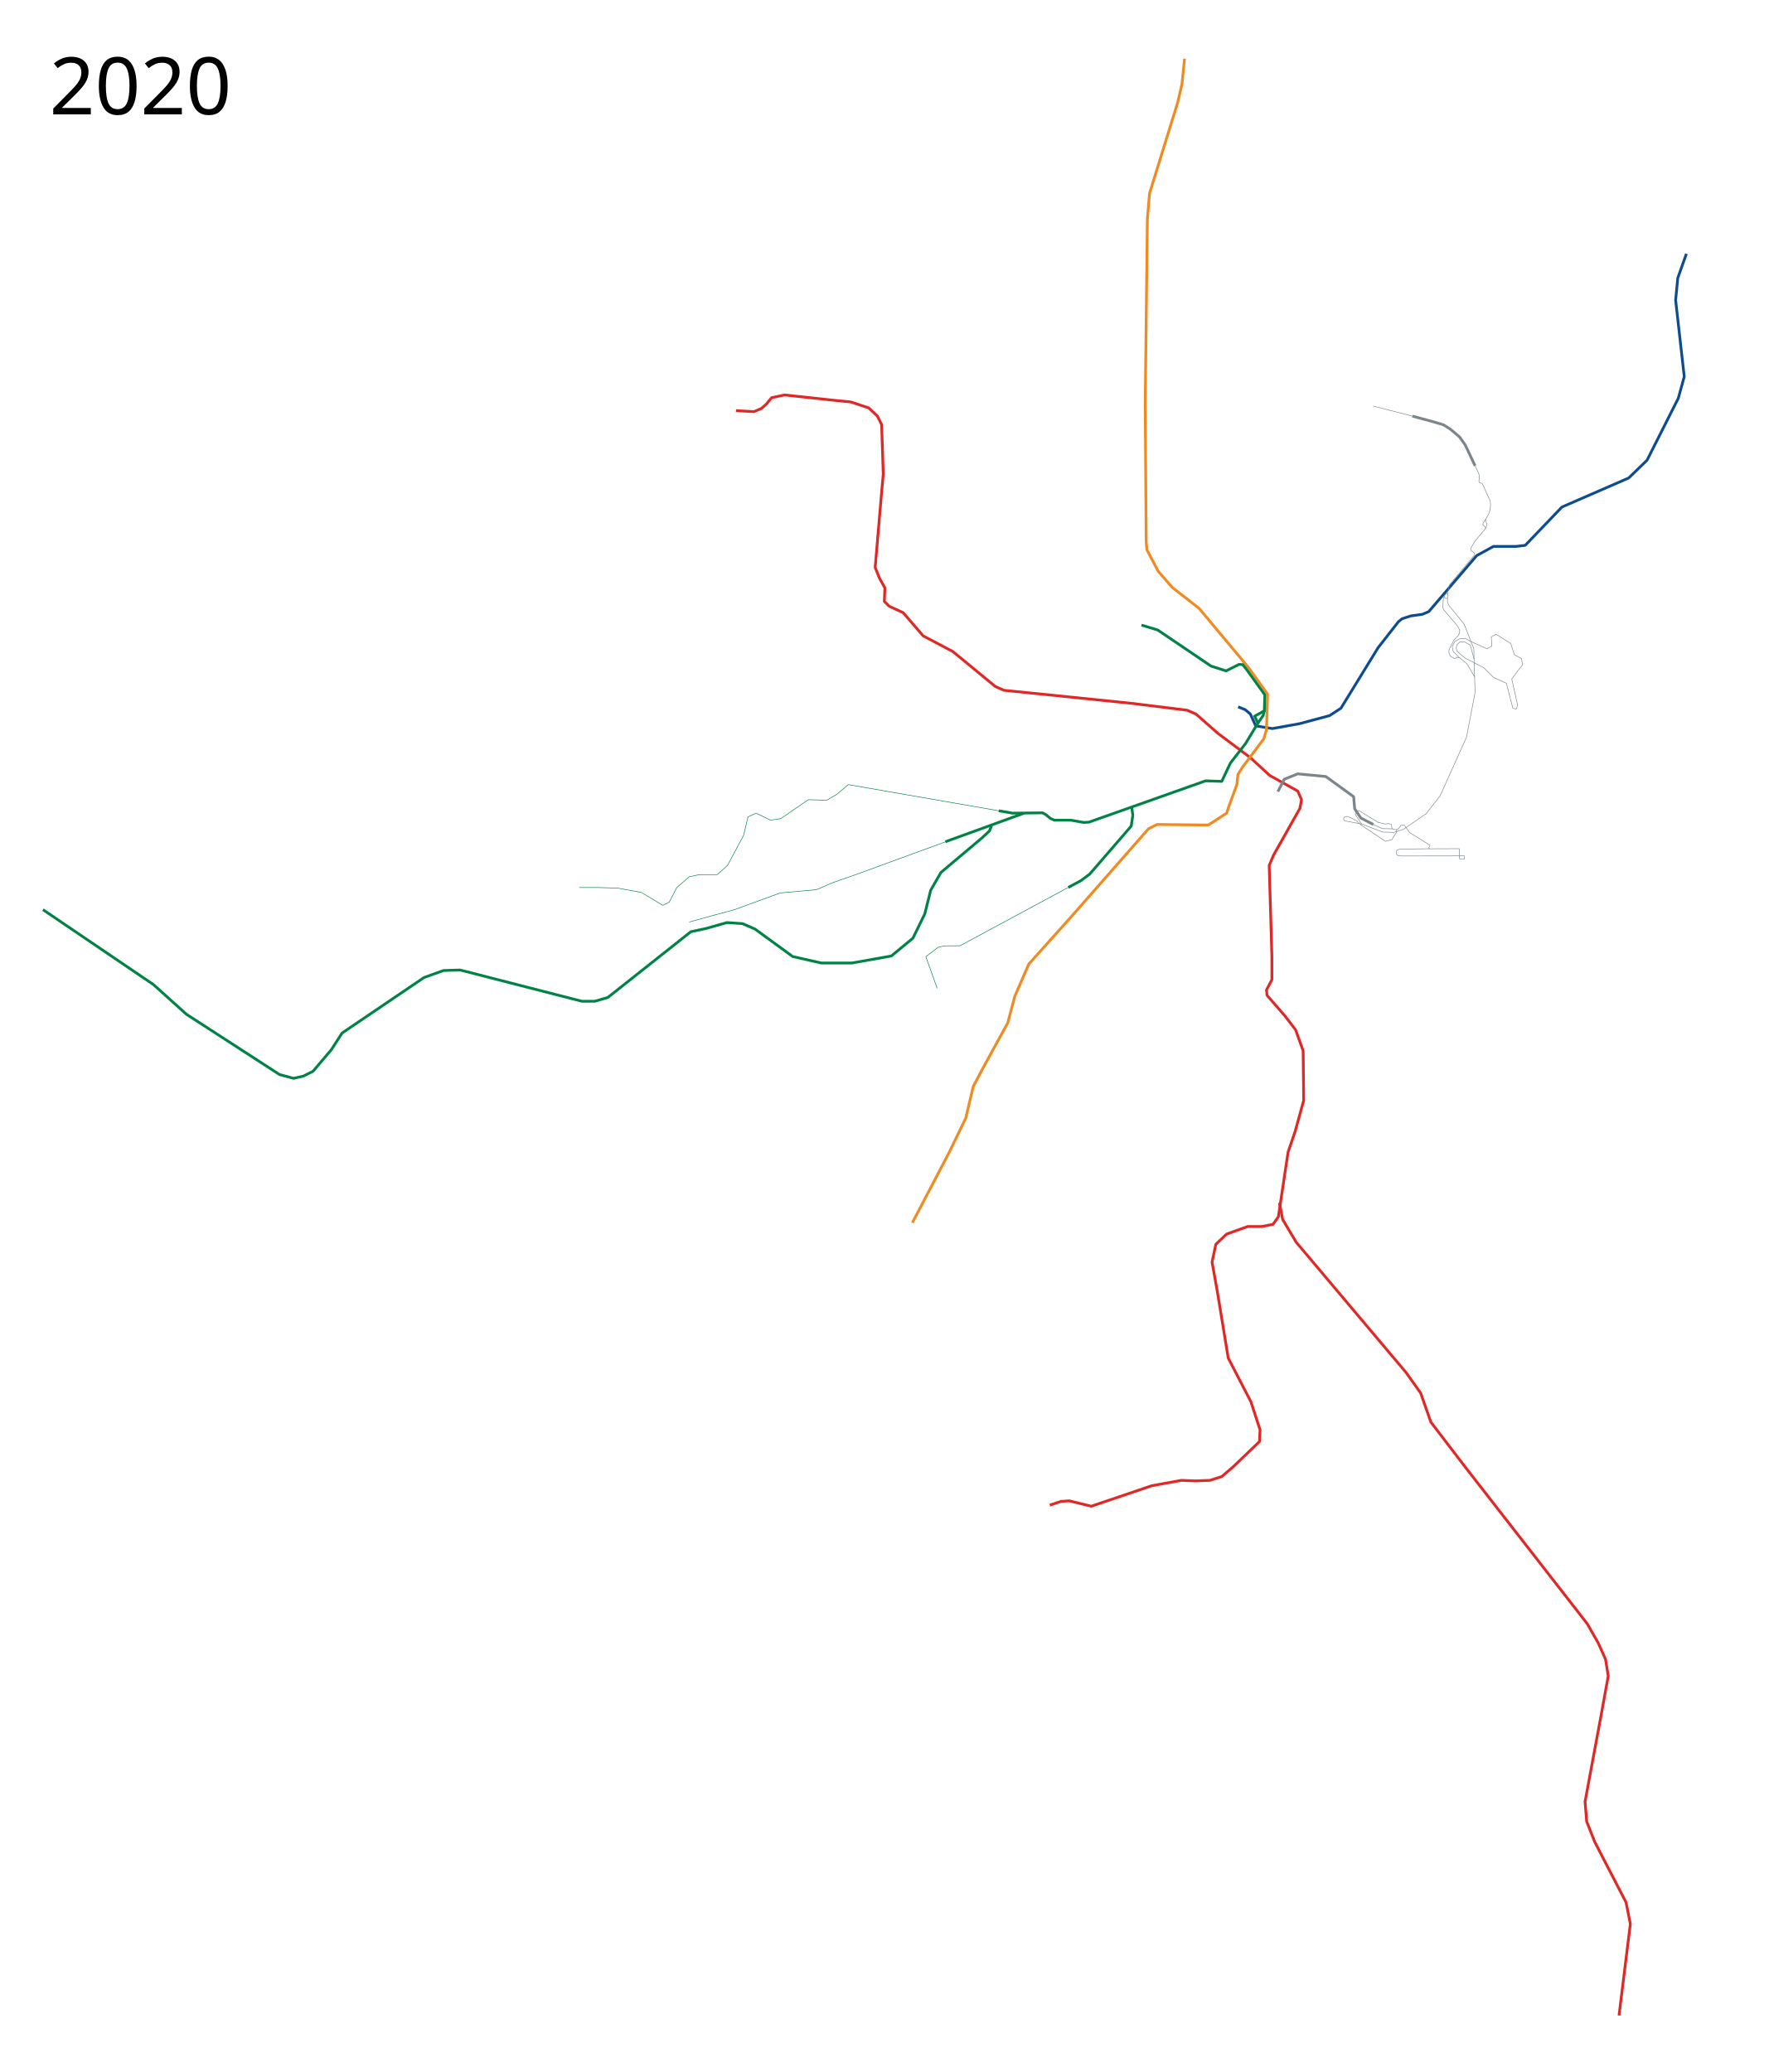
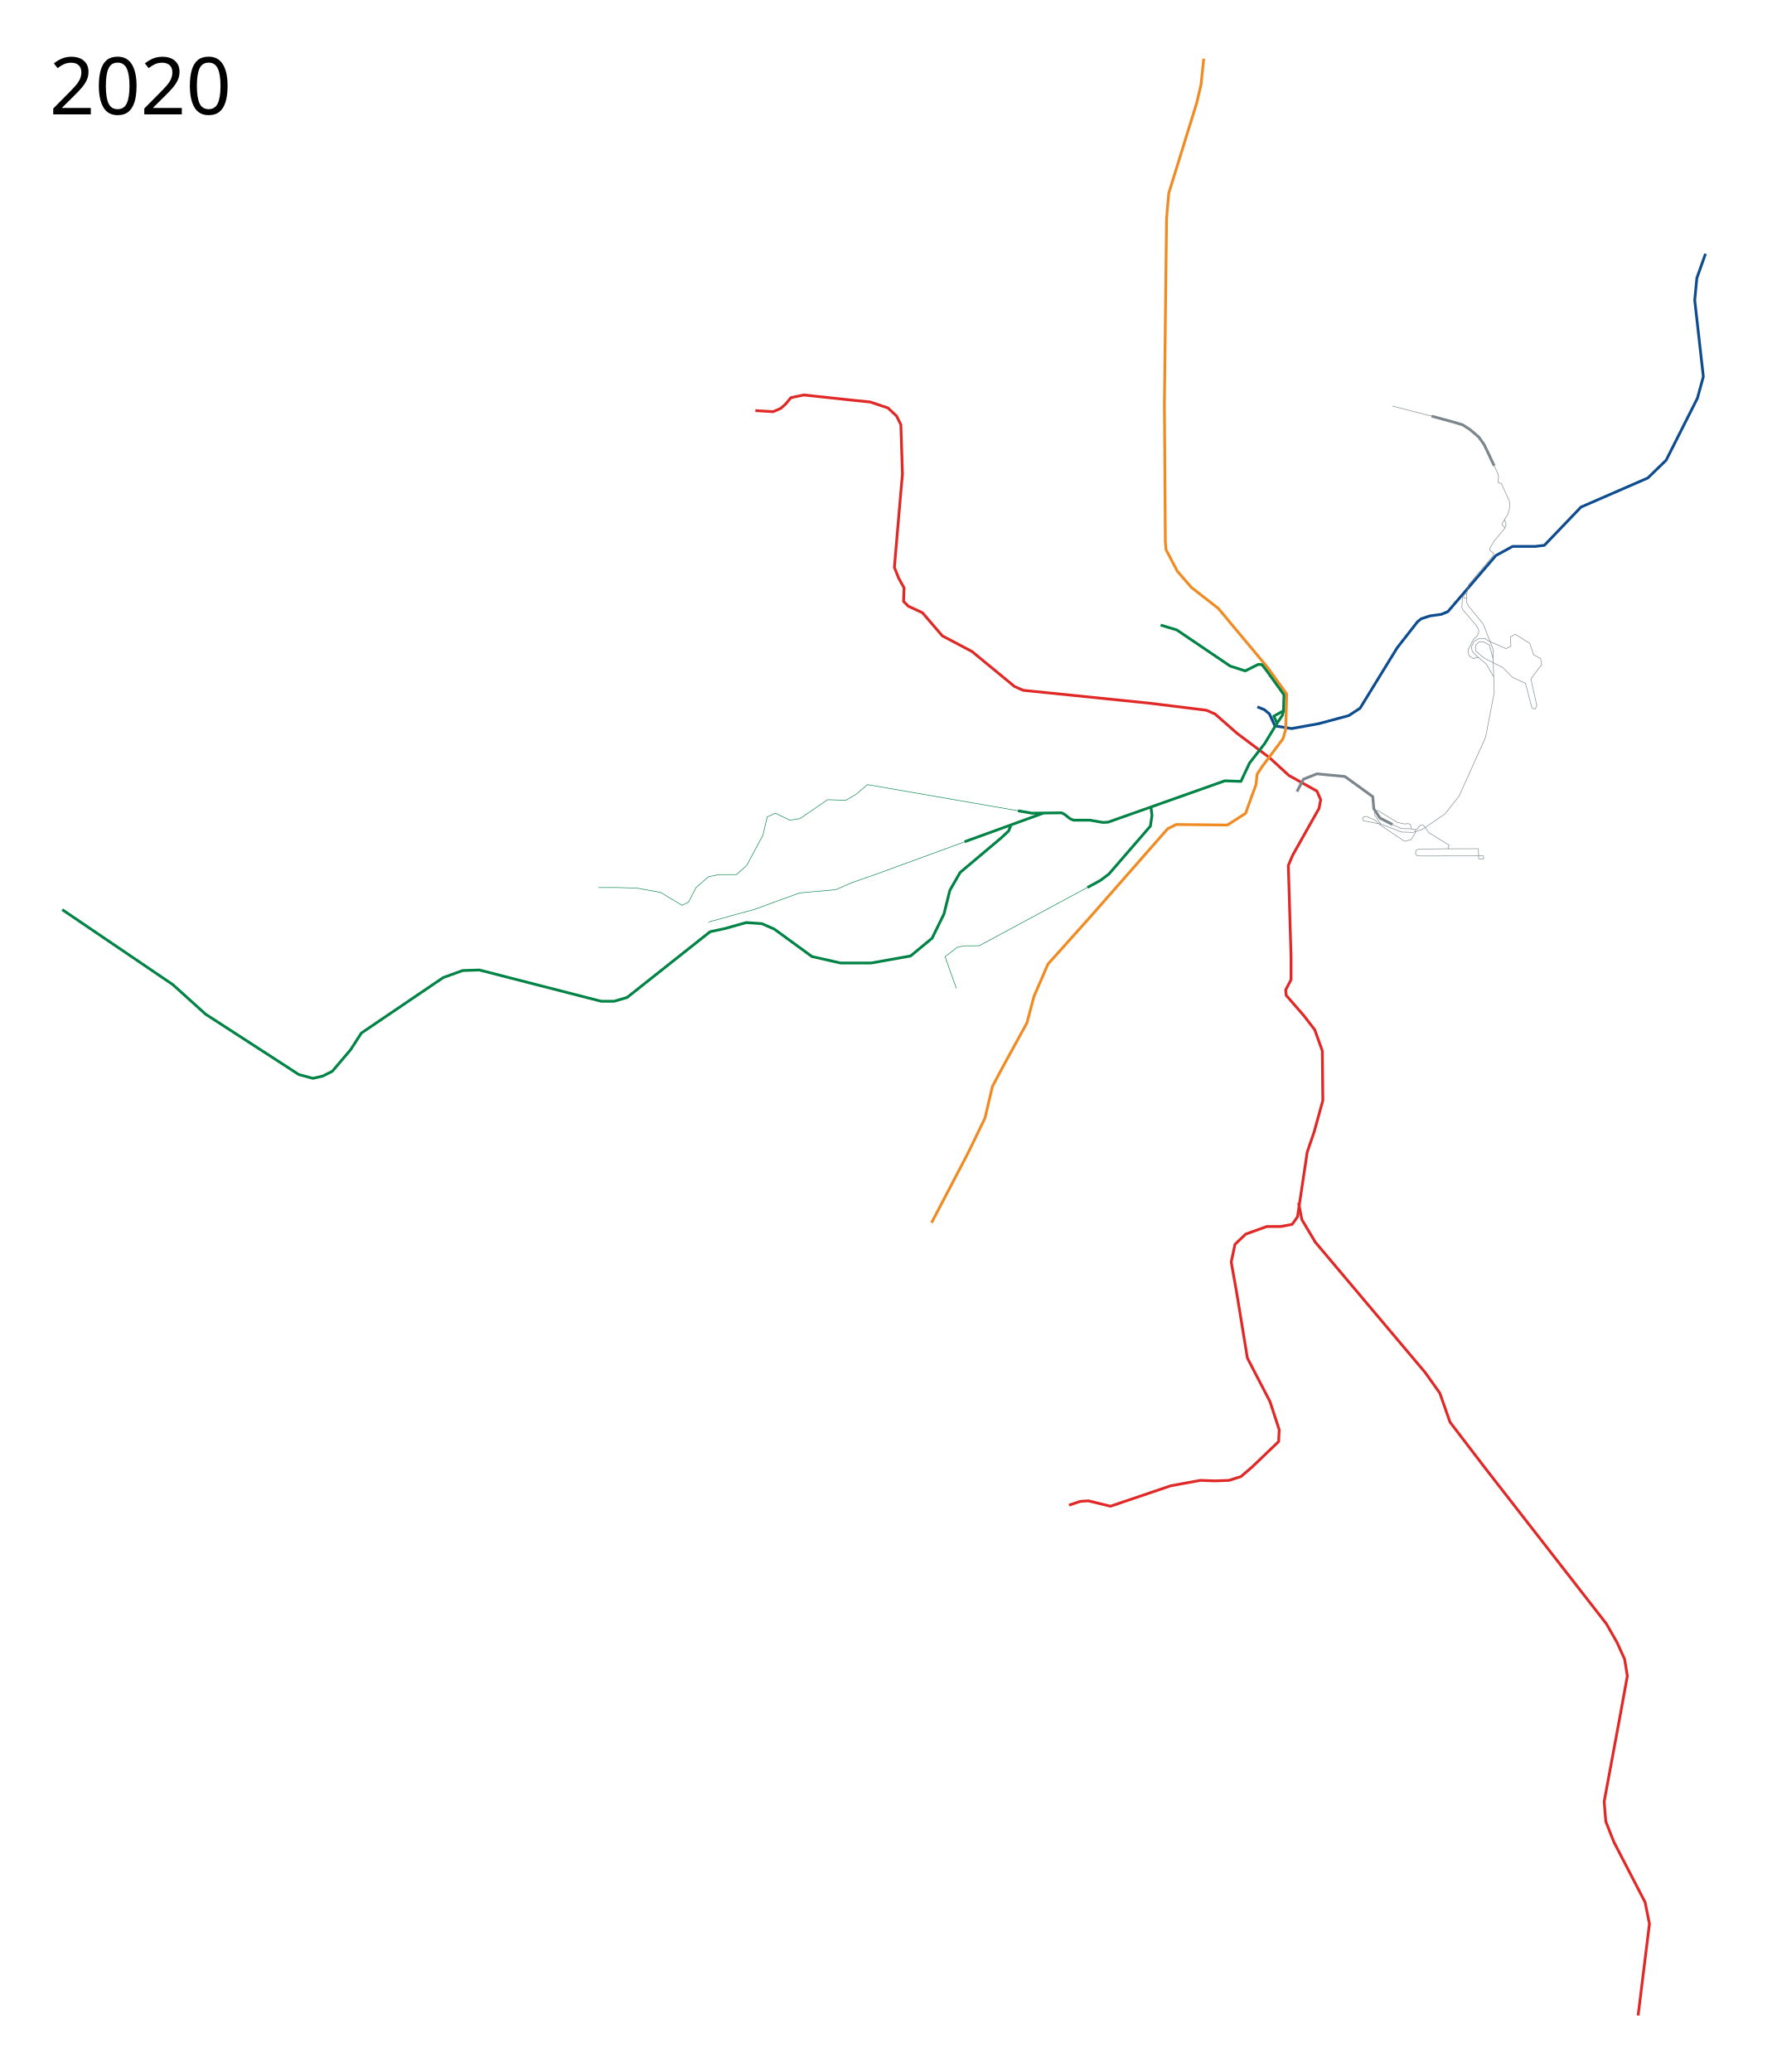
- <svg xmlns="http://www.w3.org/2000/svg" width="3200" height="3750" viewBox="-25, -75, 3200, 3750">
+ <svg xmlns="http://www.w3.org/2000/svg" width="3225" height="3750" viewBox="-60, -75, 3225, 3750">
  <path d="M1306.983 668.127l32.187 1.951 13.655-5.852 8.778-7.803 9.754-11.704 23.409-4.877 90.708 9.754 29.261 2.926 32.187 10.729 15.606 14.63 7.802 15.606 2.927 89.733-2.927 32.187-11.704 136.55 7.803 19.508 9.754 17.556-.976 24.384 8.779 8.778 25.359 11.705 36.088 41.94 53.645 28.286 77.054 63.398 15.605 6.827 229.21 23.41 102.413 12.679 15.606 6.827 39.99 35.113 58.521 43.892 35.113 32.187 50.719 28.285 6.827 15.606-2.926 15.606-47.792 84.856-7.803 18.532 4.877 164.836v41.94l-9.754 18.532.975 9.754 32.187 37.063 19.507 25.36 13.655 38.039.976 89.733-15.606 56.57-12.68 37.064-14.63 97.537-2.926 19.507-9.754 13.655-20.482 3.901h-25.36l-38.039 13.655-19.507 18.532-6.827 32.187 9.753 54.62 19.507 118.994 40.965 79.004 16.582 50.72-.976 21.457-47.792 45.842-20.483 17.557-21.458 6.827-25.36.975-26.334-.975-53.645 9.754-109.24 37.063-39.99-9.753-14.63.975-20.483 6.828" fill="none" stroke="#e02826" stroke-width="5" stroke-linejoin="round" />
  <path d="M2290.147 2101.907l5.852 30.237 24.384 40.965 198.973 236.037 26.335 37.064 18.532 52.67 63.398 82.905 219.456 281.879 19.508 34.138 13.655 30.236 4.877 30.236-13.656 75.103-28.285 152.156 2.926 36.088 14.63 37.064 56.571 109.24 7.803 39.015-20.482 165.811" fill="none" stroke="#e02826" stroke-width="5" stroke-linejoin="round" />
  <path d="M2215.457 1204.295l12.852 5.186 9.168 7.774 9.754 21.458 30.236 4.877 48.768-8.778 54.62-14.63 20.54-13.413 67.243-109.483 36.789-47.056 6.64-5.347 15.571-5.126 20.98-2.943 11.703-4.877 86.808-101.438 30.236-16.58h40.965l16.581-1.952 66.325-69.25 120.944-52.67 33.162-32.186 56.571-112.167 10.73-39.014-15.606-138.502 3.901-39.99 15.606-43.89" fill="none" stroke="#0e4c90" stroke-width="5" stroke-linejoin="round" />
  <path d="M2118.483 31.217l-4.877 46.817-7.803 33.162-50.718 163.861-3.902 45.842-3.901 335.524L2049 905l1.208 14.77 20.482 39.015 25.36 29.26 48.768 38.04 88.758 106.314 35.113 48.768-1.951 64.374-4.877 16.581-38.039 50.719-8.778 13.655-1.95 18.532-14.631 39.99-3.902 11.704-33.162 21.458-92.66-.976-15.605 7.803-140.452 159.96-76.078 84.856-25.36 58.521-12.68 47.793-44.866 81.93-17.556 33.163-13.655 57.546-30.236 62.423-66.325 126.797" fill="none" stroke="#ef8b22" stroke-width="5" stroke-linejoin="round" />
  <path d="M1782.234 1392.359l-272.376-47.331-20.482 17.556-18.532 10.73-33.163-.976-49.743 34.137-18.532 2.926-26.335-12.68-14.63 6.828-7.803 33.163-29.26 54.62-18.532 16.58h-32.187l-18.532 3.902-22.433 19.508-13.655 26.334-11.705 5.852-39.014-23.408-42.916-7.803-34.138-.975h-35.113M1670.793 1713.714l-20.5-57.35 10.747-7.999 11.083-8.76 11.81-2.731 27.783-.17 5.895-2.97 190.394-102.587M1711.675 1439.1l-188.162 68.813-41.94 14.63-29.261 12.68-65.35 5.852-82.905 30.236-36.088 9.754-45.842 12.68" fill="none" stroke="#008345" stroke-width="1" stroke-linejoin="round" />
  <path d="M1769.304 1419.155l-3.901 9.754-13.655 12.68-74.128 62.422-18.532 32.187-10.729 42.916-21.458 43.891-39.014 32.187-71.201 12.68h-55.596l-51.694-11.704-68.275-49.744-22.434-9.753-28.285-1.951-38.039 10.729-27.31 5.852-150.206 118.994-23.408 6.828h-23.409l-114.117-29.261-106.314-27.31-30.237.975-35.113 12.68-148.254 100.462-19.508 30.236-33.162 39.014-17.556 8.779-17.557 3.901-25.36-6.827-168.737-109.24-39.99-36.09-19.507-17.556L52.67 1571.311" fill="none" stroke="#008345" stroke-width="5" stroke-linejoin="round" />
  <path d="M2287.22 1357.707l11.705-22.433 24.384-9.754 50.719 4.877 50.367 36.498 1.893 21.848 11.138 16.757 22.667 11.763" fill="none" stroke="#7b868c" stroke-width="5" stroke-linejoin="round" />
  <path d="M2438.991 1416.382l-11.319-16.734.196-5.755 5.657-2.048 35.113 21.458 12.68 2.926 7.385-.672 4.045 1.8 1.249 7.65M2501.307 1426.662l4.192-1.55 4.405-6.366 6.343-.249 9.45 13.338 37.128 23.088-2.452 4.273 1.48 1.98 53.744-.182.487 18.471 8.891-.115-.224-5.334-113.467.196-6.93-.706-2.554-3.145.488-6.34 5.197-2.22 56.432-.756" fill="none" stroke="#7b868c" stroke-width="1" stroke-linejoin="round" />
  <path d="M2643.864 1151.071l-14.292-24.524-15.255-12.724-9.677-9.545-1.863-8.482 4.745-9.93 8.307-4.734 10.461-.81 10.526 5.906 28.757 12.763 8.899-4.433-1.009-16.78 8.779-4.876 26.334 16.581 6.828 20.483 12.68 6.827 1.95 11.705-4.876 5.852-14.631 19.507 10.729 47.793-2.926 6.827-5.852-1.95-11.705-44.867-23.408-10.73-17.557-17.556-34.137-17.556-14.63-12.68-.9-5.414.976-5.721 5.59-5.172 9.145.241 9.572 5.337 6.828 25.36 1.95 60.472-15.605 80.955-47.793 106.314-25.36 32.187-40.964 28.286-17.132 5.492-20.523-.621-37.834-14.472-31.277-5.809-1.727-3.923 1.828-3.495 5.732-.603 15.89 7.53 7.598 7.477 44.808 30.035 11.606-2.828 9.074-14.356-1.216-3.748-7.31-1.655-17.977-.328-15.927-7.416" fill="none" stroke="#7b868c" stroke-width="1" stroke-linejoin="round" />
  <path d="M1827.72 1396.828l-142.028 51.576M2040.454 1056.32l29.261 8.78 96.56 65.348 27.31 8.778 23.41-11.704 6.693.268 7.159 9.092 32.844 45.6-.865 28.943-17.546 9.732 5.852 12.68-22.433 37.063-27.31 35.113-15.606 33.163-29.26-.976-211.093 74.782-9.398.516-23.35-4.096h-29.704l-6.498-2.705-9.745-7.805-5.463-2.79-53.932.62-25.112-4.363" fill="none" stroke="#008345" stroke-width="5" stroke-linejoin="round" />
  <path d="M2022.898 1385.993l1.95 14.63-2.925 19.507-75.103 86.807-15.606 11.705-23.21 12.505M2262.826 1211.425l-2.03 8.249-9.664 14.163" fill="none" stroke="#008345" stroke-width="5" stroke-linejoin="round" />
-   <text x="64.453" y="131.961" style="-inkscape-font-specification:Sans" font-weight="400" font-size="144px" font-family="Sans">
-     <tspan x="64.453" y="131.961">2020</tspan>
+   <text x="29.453" y="131.961" style="-inkscape-font-specification:Sans" font-weight="400" font-size="144px" font-family="Sans">
+     <tspan x="29.453" y="131.961">2020</tspan>
  </text>
-   <text x="64.453" y="3572.961" style="-inkscape-font-specification:Sans" font-weight="400" font-size="144px" font-family="Sans" />
+   <text x="29.453" y="3572.961" style="-inkscape-font-specification:Sans" font-weight="400" font-size="144px" font-family="Sans" />
  <path d="M2642.252 1117.769l-.243-18.039-17.504-44.938-26.814-32.897-3.6-7.076.496-15.393 3.104-16.014 45.063-53.628.62-3.352-6.827-5.338-.497-3.352 7.945-13.407 19.242-23.09 2.482-6.58-2.234-7.448-.248-2.482 5.338-8.69 2.855-8.566.745-9.683-.745-6.33-14.32-31.428-5.442-1.58-.615-2.458 1.054-8.163-1.317-6.057-6.671-13.694" fill="none" stroke="#7b868c" stroke-linejoin="round" />
  <path d="M2663.237 881.245l-.51-1.942-4.564-4.565.088-1.93 4.986-8.073M2594.588 999.426l-3.137.574-4.477 5.18-1.405 18.96 2.107 4.827 24.14 28.178 3.16 5.705 1.404 3.6-.702 5.09-2.195 3.95-7.285 7.374-9.13 17.82-.35 5.266 2.457 6.408 8.164 4.916 1.492-.702 1.668-1.931 5.091.438" fill="none" stroke="#7b868c" stroke-linejoin="round" />
  <path d="M2588.905 1003.16l.176 3.863 1.053.79h3.775" fill="none" stroke="#7b868c" stroke-linejoin="round" />
  <path d="M2644.119 768.086l-11.412-24.315-6.671-13.957-9.92-13.957-16.238-13.781-12.728-8.164-16.854-5.091-39.589-10.71" fill="none" stroke="#7b868c" stroke-width="5" stroke-linejoin="round" />
  <path d="M2530.707 678.112l-71.101-18.258" fill="none" stroke="#7b868c" stroke-linejoin="round" />
</svg>
